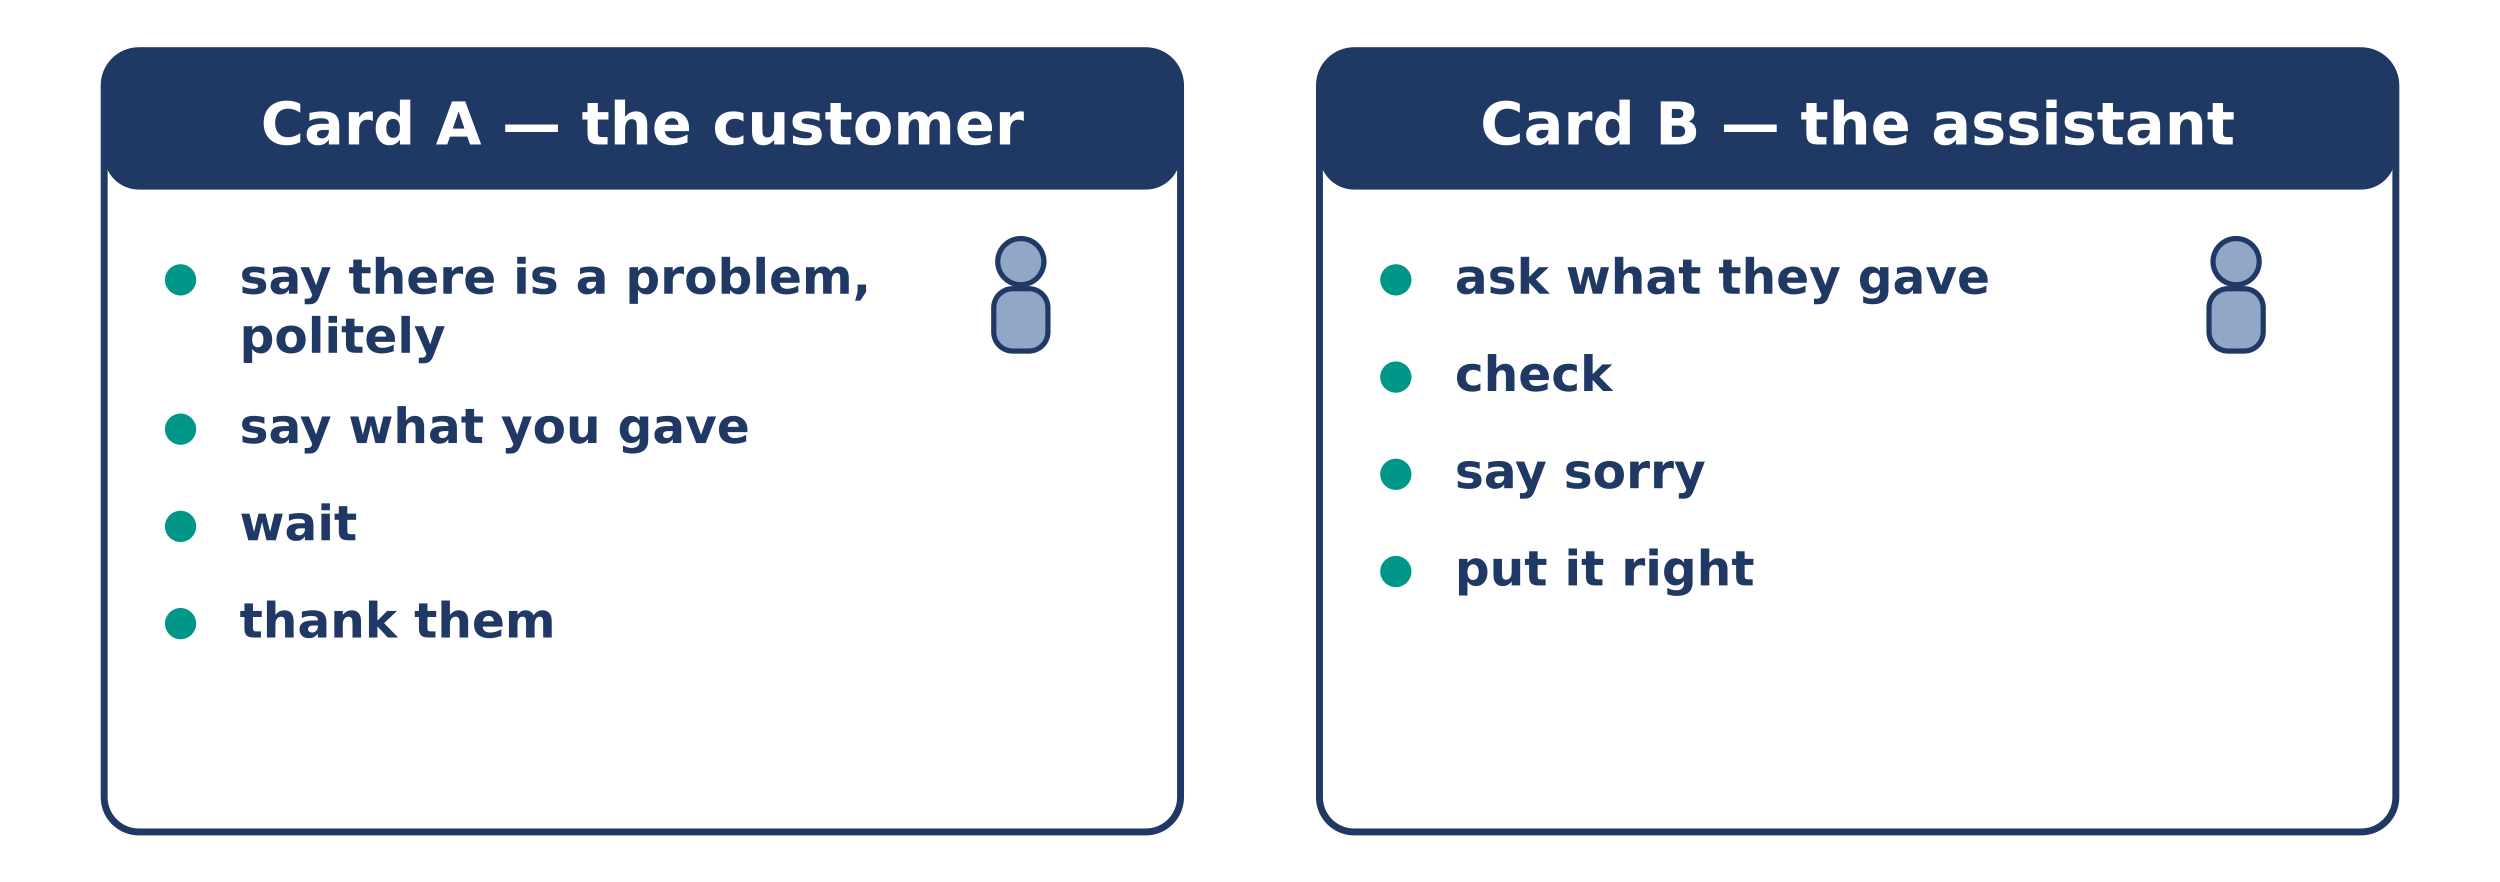
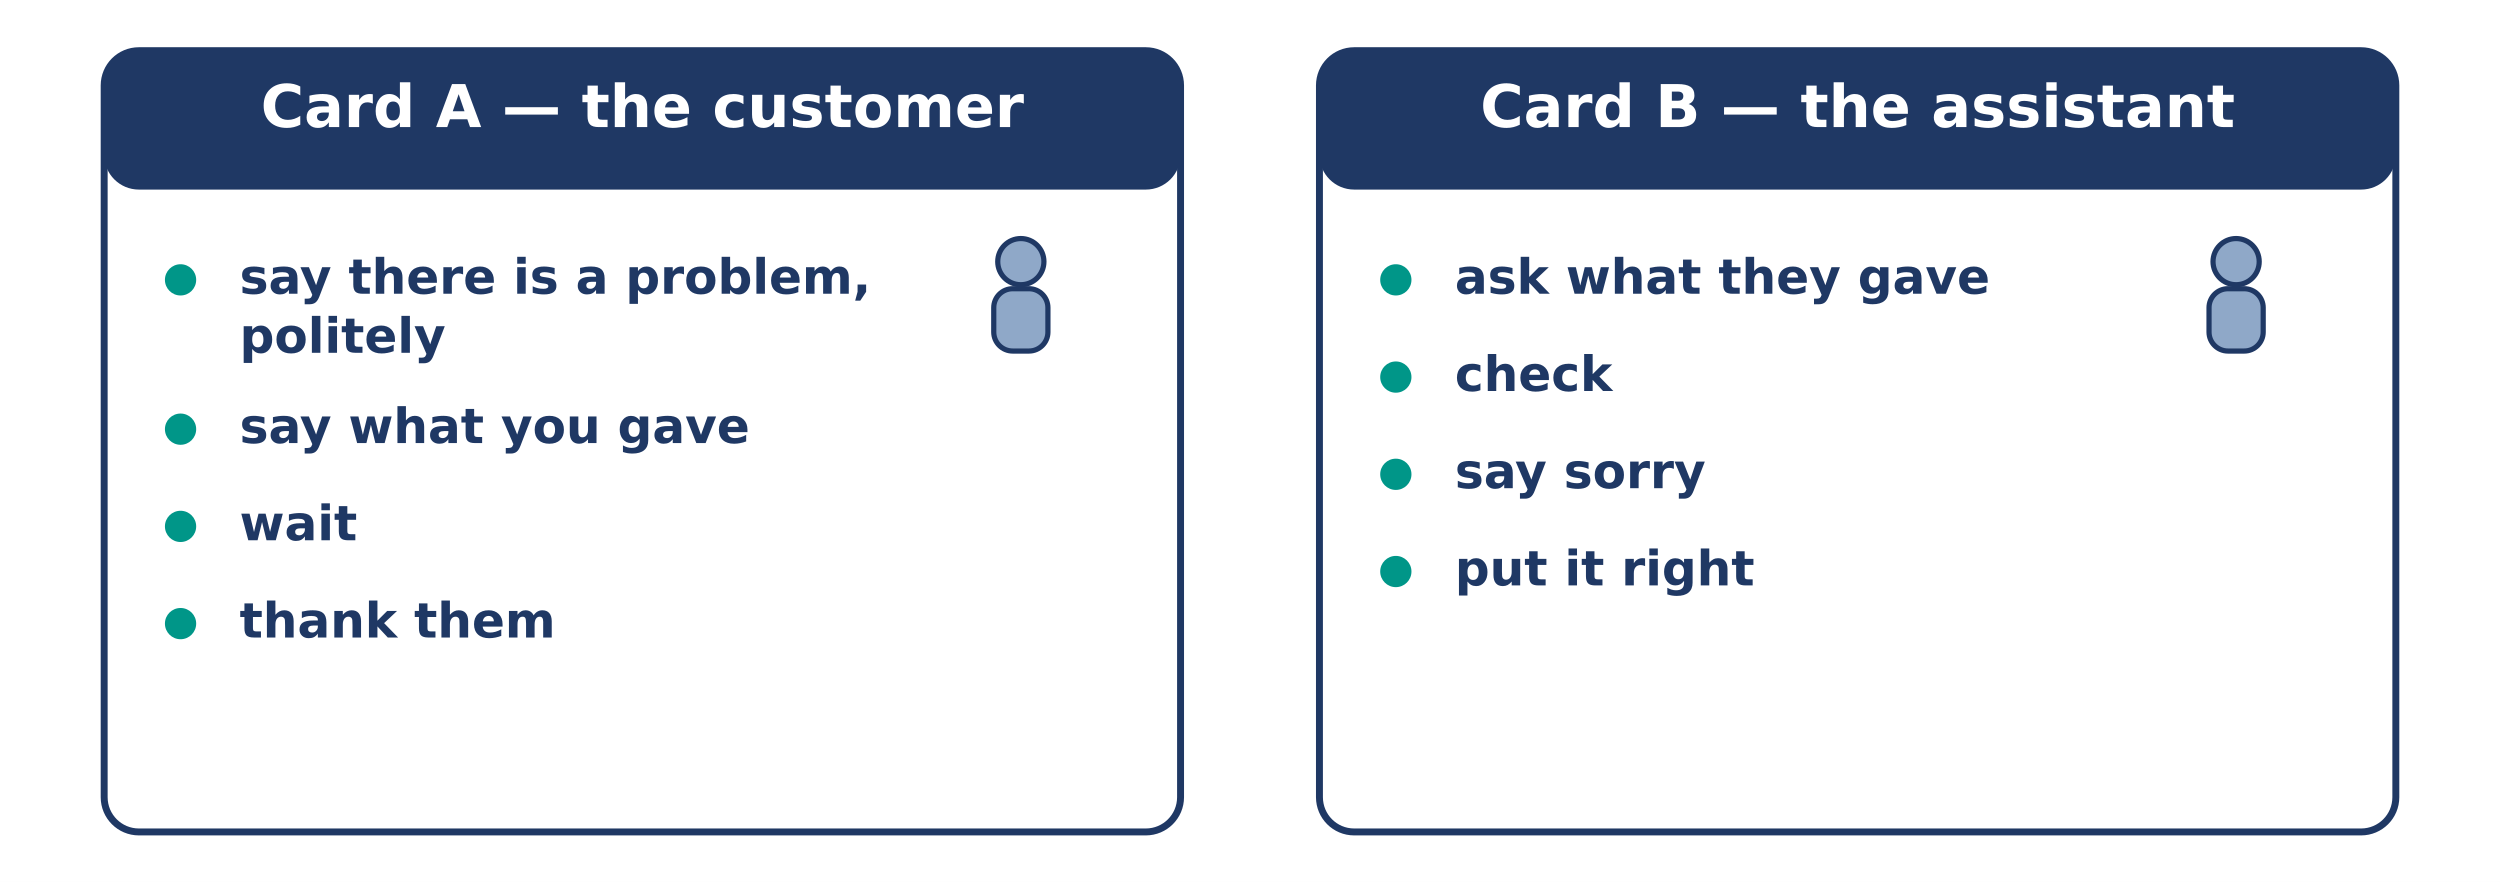
<svg xmlns="http://www.w3.org/2000/svg" width="1440" height="508" viewBox="0 0 1440 508">
  <rect width="1440" height="508" fill="#FFFFFF" />
  <rect x="60.0" y="29.2" width="620.0" height="450.0" rx="20" fill="#FFFFFF" stroke="#1F3864" stroke-width="4" />
  <rect x="60.0" y="29.2" width="620.0" height="80.0" rx="20" fill="#1F3864" stroke="none" stroke-width="0" />
-   <text x="370.0" y="83.2" font-family="DejaVu Sans" font-size="34" font-weight="bold" fill="#FFFFFF" text-anchor="middle">Card A — the customer</text>
+   <text x="370.0" y="73.2" font-family="DejaVu Sans" font-size="34" font-weight="bold" fill="#FFFFFF" text-anchor="middle">Card A — the customer</text>
  <circle cx="588.0" cy="150.7" r="13.3" fill="#8FA8C8" stroke="#1F3864" stroke-width="3" />
  <rect x="572.4" y="166.3" width="31.2" height="35.9" rx="10.92" fill="#8FA8C8" stroke="#1F3864" stroke-width="3" />
  <circle cx="104.0" cy="161.2" r="9.0" fill="#009688" stroke="#1F3864" stroke-width="0" />
  <text x="138.0" y="169.2" font-family="DejaVu Sans" font-size="28" font-weight="bold" fill="#1F3864" text-anchor="start">say there is a problem,</text>
  <text x="138.0" y="203.2" font-family="DejaVu Sans" font-size="28" font-weight="bold" fill="#1F3864" text-anchor="start">politely</text>
  <circle cx="104.0" cy="247.2" r="9.0" fill="#009688" stroke="#1F3864" stroke-width="0" />
  <text x="138.0" y="255.2" font-family="DejaVu Sans" font-size="28" font-weight="bold" fill="#1F3864" text-anchor="start">say what you gave</text>
  <circle cx="104.0" cy="303.2" r="9.0" fill="#009688" stroke="#1F3864" stroke-width="0" />
  <text x="138.0" y="311.2" font-family="DejaVu Sans" font-size="28" font-weight="bold" fill="#1F3864" text-anchor="start">wait</text>
  <circle cx="104.0" cy="359.2" r="9.0" fill="#009688" stroke="#1F3864" stroke-width="0" />
  <text x="138.0" y="367.2" font-family="DejaVu Sans" font-size="28" font-weight="bold" fill="#1F3864" text-anchor="start">thank them</text>
  <rect x="760.0" y="29.2" width="620.0" height="450.0" rx="20" fill="#FFFFFF" stroke="#1F3864" stroke-width="4" />
  <rect x="760.0" y="29.2" width="620.0" height="80.0" rx="20" fill="#1F3864" stroke="none" stroke-width="0" />
-   <text x="1070.0" y="83.2" font-family="DejaVu Sans" font-size="34" font-weight="bold" fill="#FFFFFF" text-anchor="middle">Card B — the assistant</text>
+   <text x="1070.0" y="73.2" font-family="DejaVu Sans" font-size="34" font-weight="bold" fill="#FFFFFF" text-anchor="middle">Card B — the assistant</text>
  <circle cx="1288.0" cy="150.7" r="13.3" fill="#8FA8C8" stroke="#1F3864" stroke-width="3" />
  <rect x="1272.4" y="166.3" width="31.2" height="35.9" rx="10.92" fill="#8FA8C8" stroke="#1F3864" stroke-width="3" />
  <circle cx="804.0" cy="161.2" r="9.0" fill="#009688" stroke="#1F3864" stroke-width="0" />
  <text x="838.0" y="169.2" font-family="DejaVu Sans" font-size="28" font-weight="bold" fill="#1F3864" text-anchor="start">ask what they gave</text>
  <circle cx="804.0" cy="217.2" r="9.0" fill="#009688" stroke="#1F3864" stroke-width="0" />
  <text x="838.0" y="225.2" font-family="DejaVu Sans" font-size="28" font-weight="bold" fill="#1F3864" text-anchor="start">check</text>
  <circle cx="804.0" cy="273.2" r="9.0" fill="#009688" stroke="#1F3864" stroke-width="0" />
  <text x="838.0" y="281.2" font-family="DejaVu Sans" font-size="28" font-weight="bold" fill="#1F3864" text-anchor="start">say sorry</text>
  <circle cx="804.0" cy="329.2" r="9.0" fill="#009688" stroke="#1F3864" stroke-width="0" />
  <text x="838.0" y="337.2" font-family="DejaVu Sans" font-size="28" font-weight="bold" fill="#1F3864" text-anchor="start">put it right</text>
</svg>
